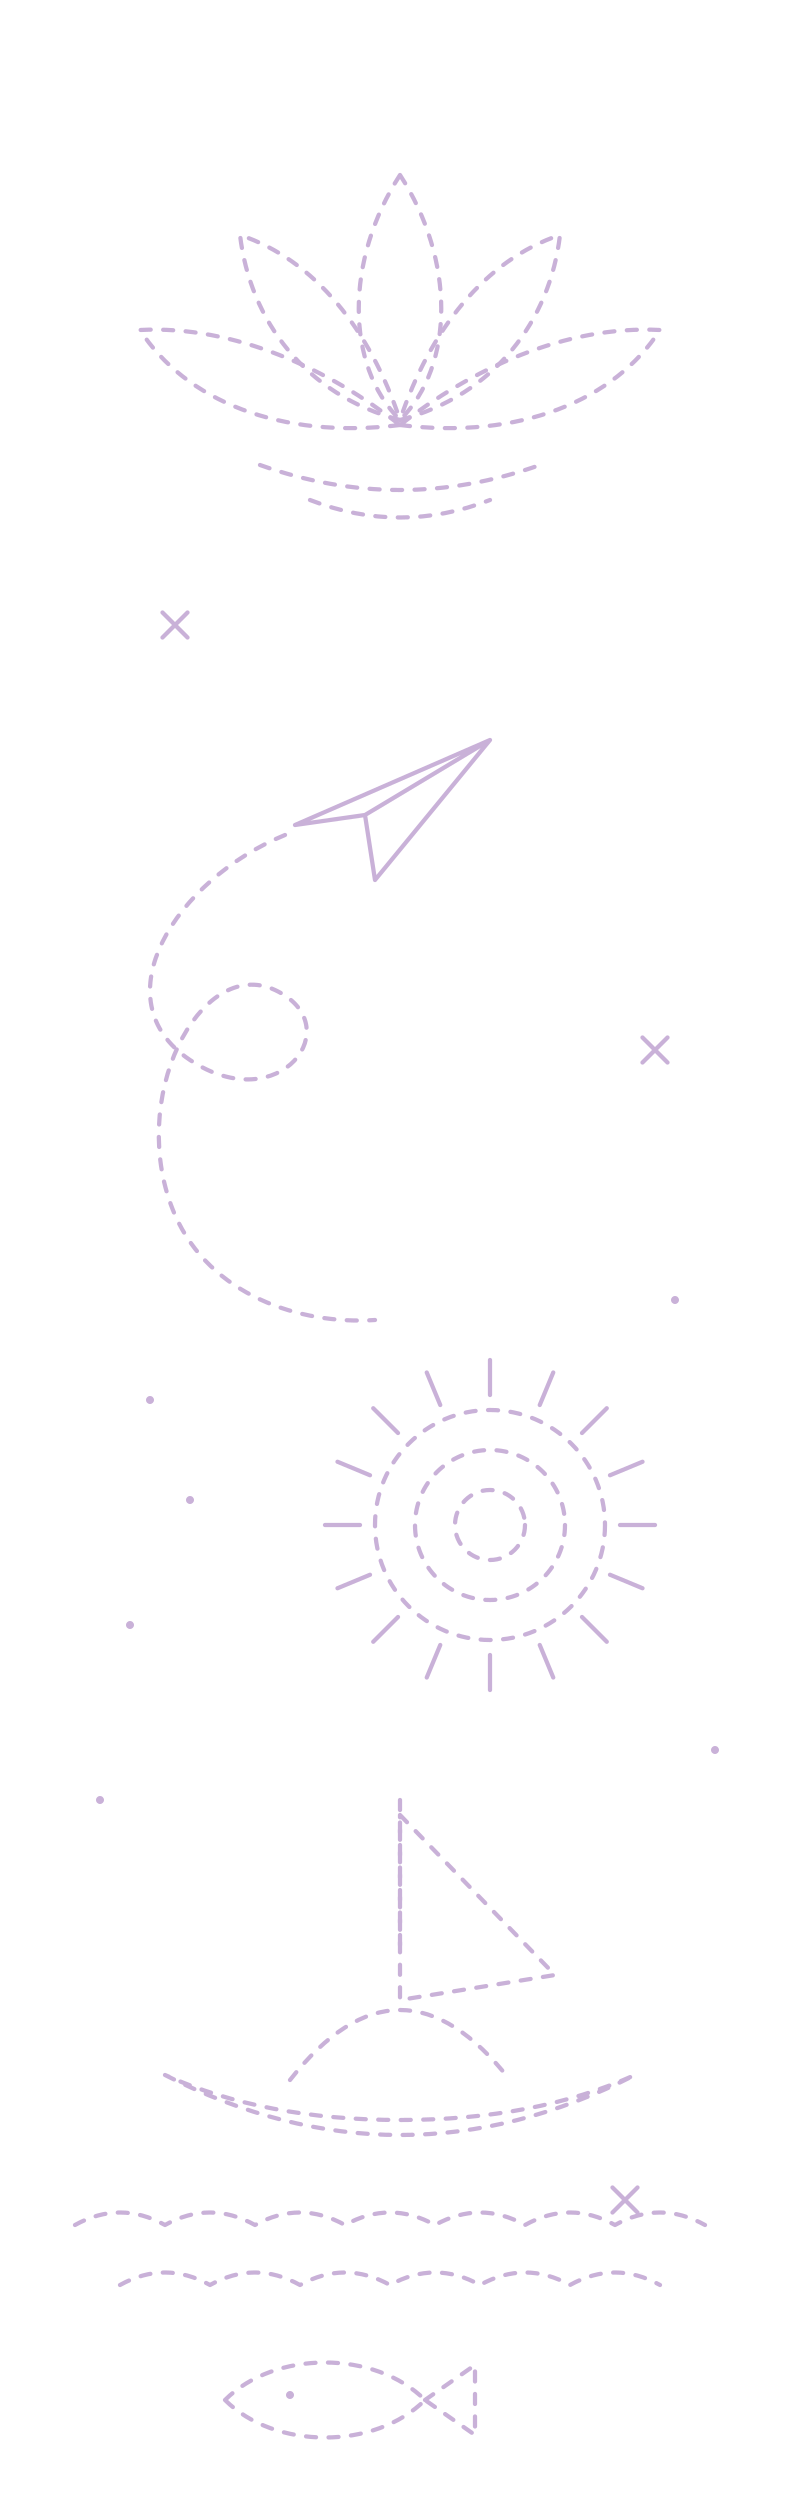
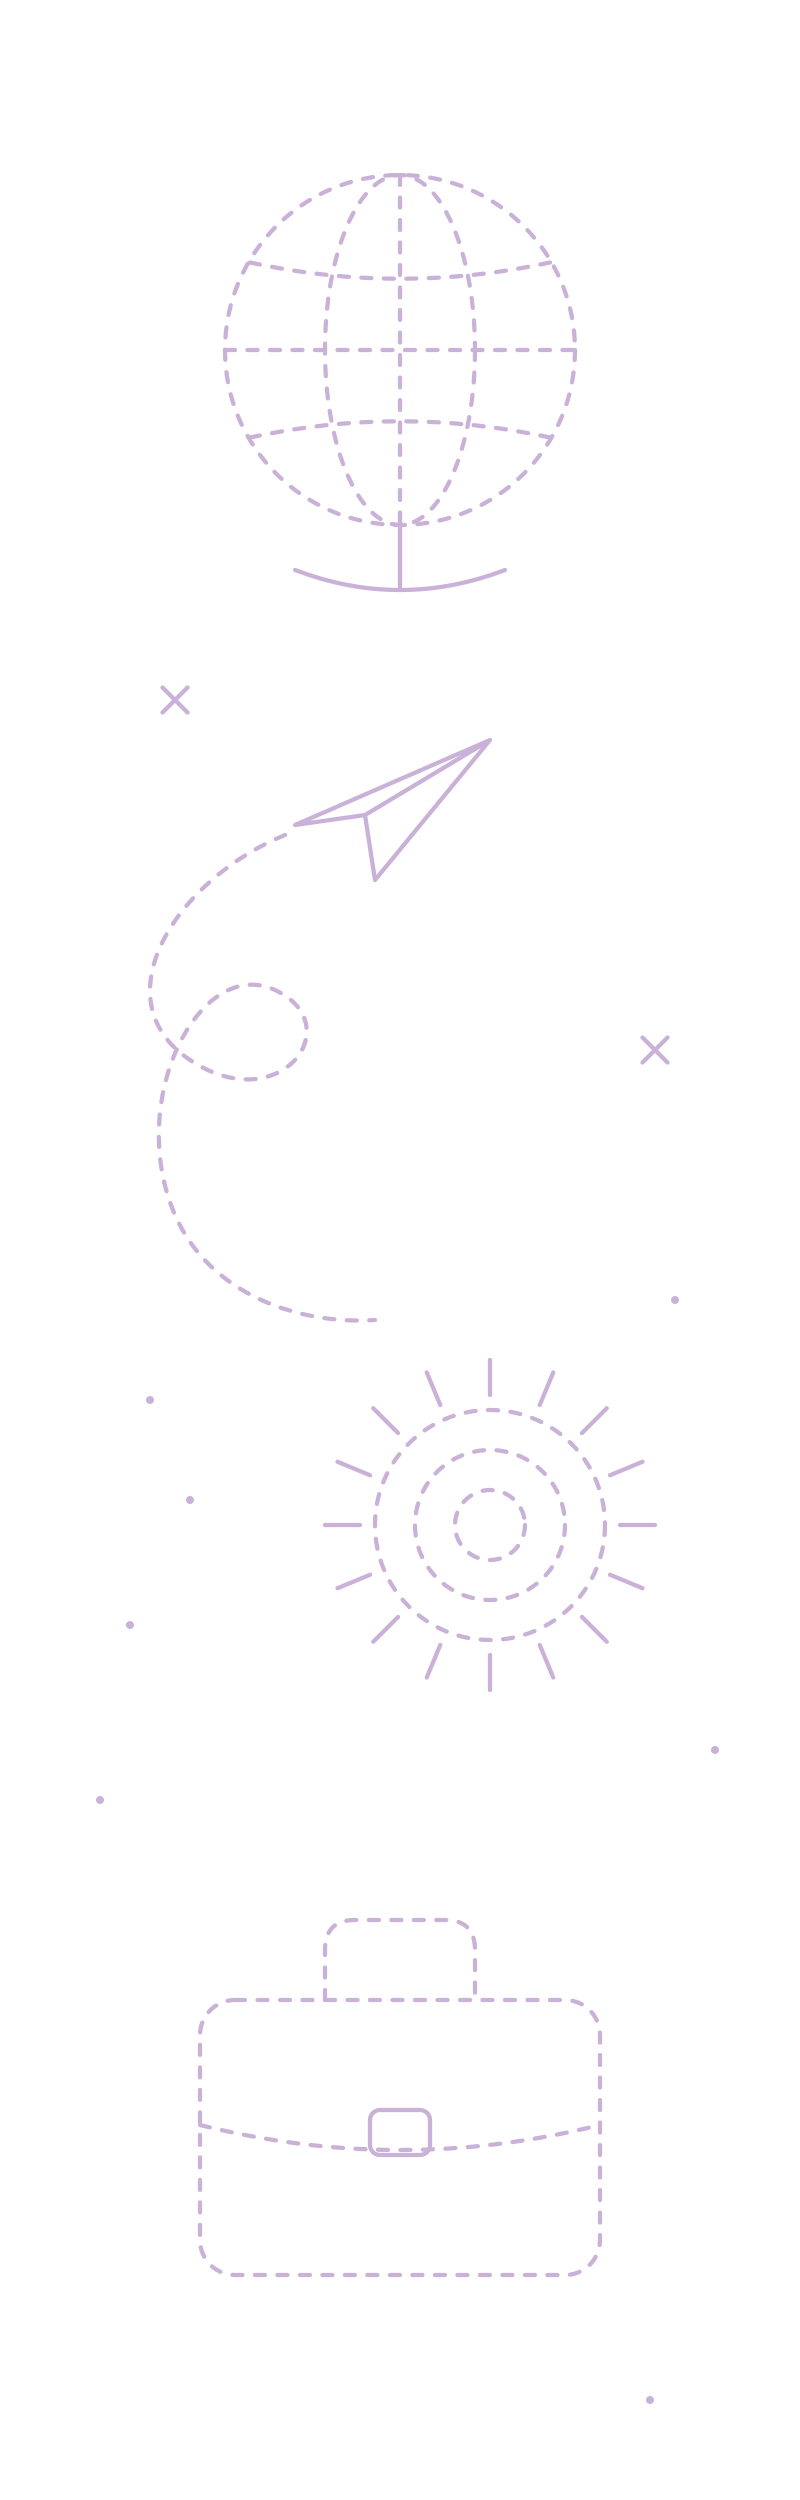
<svg xmlns="http://www.w3.org/2000/svg" viewBox="0 0 320 1000" fill="none" stroke="#c9b1d8" stroke-width="1.7" stroke-linecap="round" stroke-linejoin="round" stroke-dasharray="4 5">
-   <path d="M160 70 C 138 104, 138 146, 160 168 C 182 146, 182 104, 160 70 Z" />
-   <path d="M160 168 C 122 158, 100 128, 96 94 C 126 104, 148 132, 160 168 Z" />
-   <path d="M160 168 C 198 158, 220 128, 224 94 C 194 104, 172 132, 160 168 Z" />
-   <path d="M160 170 C 112 176, 74 160, 56 132 C 94 130, 132 148, 160 170 Z" />
-   <path d="M160 170 C 208 176, 246 160, 264 132 C 226 130, 188 148, 160 170 Z" />
-   <path d="M104 186 Q160 206 216 186" />
-   <path d="M124 200 Q160 214 196 200" />
+   <circle cx="160" cy="140" r="70" />
+   <ellipse cx="160" cy="140" rx="30" ry="70" />
+   <path d="M90 140 H230 M100 105 Q160 118 220 105 M100 175 Q160 162 220 175 M160 70 V210" />
+   <path d="M118 228 Q160 244 202 228 M160 210 V236" stroke-dasharray="none" />
  <path d="M118 330 L196 296 L150 352 L146 326 Z M146 326 L196 296" stroke-dasharray="none" />
  <path d="M114 334 C 70 352, 40 400, 76 424 C 112 448, 140 410, 110 396 C 80 382, 50 440, 70 486 C 84 518, 120 530, 150 528" />
  <circle cx="196" cy="610" r="14" />
  <circle cx="196" cy="610" r="30" />
  <circle cx="196" cy="610" r="46" />
  <path d="M248.0 610.0 L262.0 610.0" stroke-dasharray="none" />
  <path d="M244.0 629.9 L257.0 635.3" stroke-dasharray="none" />
  <path d="M232.8 646.8 L242.7 656.7" stroke-dasharray="none" />
  <path d="M215.9 658.0 L221.3 671.0" stroke-dasharray="none" />
  <path d="M196.0 662.0 L196.0 676.0" stroke-dasharray="none" />
  <path d="M176.1 658.0 L170.7 671.0" stroke-dasharray="none" />
  <path d="M159.2 646.8 L149.3 656.7" stroke-dasharray="none" />
  <path d="M148.0 629.9 L135.0 635.3" stroke-dasharray="none" />
  <path d="M144.0 610.0 L130.0 610.0" stroke-dasharray="none" />
  <path d="M148.0 590.1 L135.0 584.7" stroke-dasharray="none" />
  <path d="M159.2 573.2 L149.3 563.3" stroke-dasharray="none" />
  <path d="M176.1 562.0 L170.7 549.0" stroke-dasharray="none" />
  <path d="M196.0 558.0 L196.0 544.0" stroke-dasharray="none" />
  <path d="M215.9 562.0 L221.3 549.0" stroke-dasharray="none" />
  <path d="M232.8 573.2 L242.7 563.3" stroke-dasharray="none" />
  <path d="M244.0 590.1 L257.0 584.7" stroke-dasharray="none" />
  <circle cx="60" cy="560" r="1.6" fill="#c9b1d8" stroke="none" />
  <circle cx="76" cy="600" r="1.6" fill="#c9b1d8" stroke="none" />
  <circle cx="52" cy="650" r="1.6" fill="#c9b1d8" stroke="none" />
  <circle cx="270" cy="520" r="1.6" fill="#c9b1d8" stroke="none" />
  <circle cx="286" cy="700" r="1.6" fill="#c9b1d8" stroke="none" />
  <circle cx="40" cy="720" r="1.6" fill="#c9b1d8" stroke="none" />
-   <path d="M65 245 L75 255 M75 245 L65 255" stroke-dasharray="none" />
+   <circle cx="260" cy="960" r="1.6" fill="#c9b1d8" stroke="none" />
+   <path d="M65 275 L75 285 M75 275 L65 285" stroke-dasharray="none" />
  <path d="M257 415 L267 425 M267 415 L257 425" stroke-dasharray="none" />
-   <path d="M245 875 L255 885 M255 875 L245 885" stroke-dasharray="none" />
-   <path d="M66 830 Q160 878 254 830 Q214 848 160 848 Q106 848 66 830 Z" />
-   <path d="M116 832 Q160 776 204 832" />
-   <path d="M160 778 L160 720" />
-   <path d="M160 726 L222 790 L160 800 Z" />
-   <path d="M30 890 q 18.0 -10 36 0 q 18.0 -10 36 0 q 18.0 -10 36 0 q 18.0 -10 36 0 q 18.0 -10 36 0 q 18.0 -10 36 0 q 18.0 -10 36 0" />
-   <path d="M48 914 q 18.0 -10 36 0 q 18.0 -10 36 0 q 18.0 -10 36 0 q 18.0 -10 36 0 q 18.0 -10 36 0 q 18.0 -10 36 0" />
-   <path d="M90 960 C 110 940, 150 940, 170 960 C 150 980, 110 980, 90 960 Z M170 960 L190 946 L190 974 Z" />
-   <circle cx="116" cy="958" r="1.6" fill="#c9b1d8" stroke="none" />
+   <rect x="80" y="800" width="160" height="110" rx="14" />
+   <path d="M130 800 V780 Q130 768 142 768 H178 Q190 768 190 780 V800" />
+   <path d="M80 850 Q160 870 240 850" />
+   <rect x="148" y="844" width="24" height="18" rx="4" stroke-dasharray="none" />
</svg>
